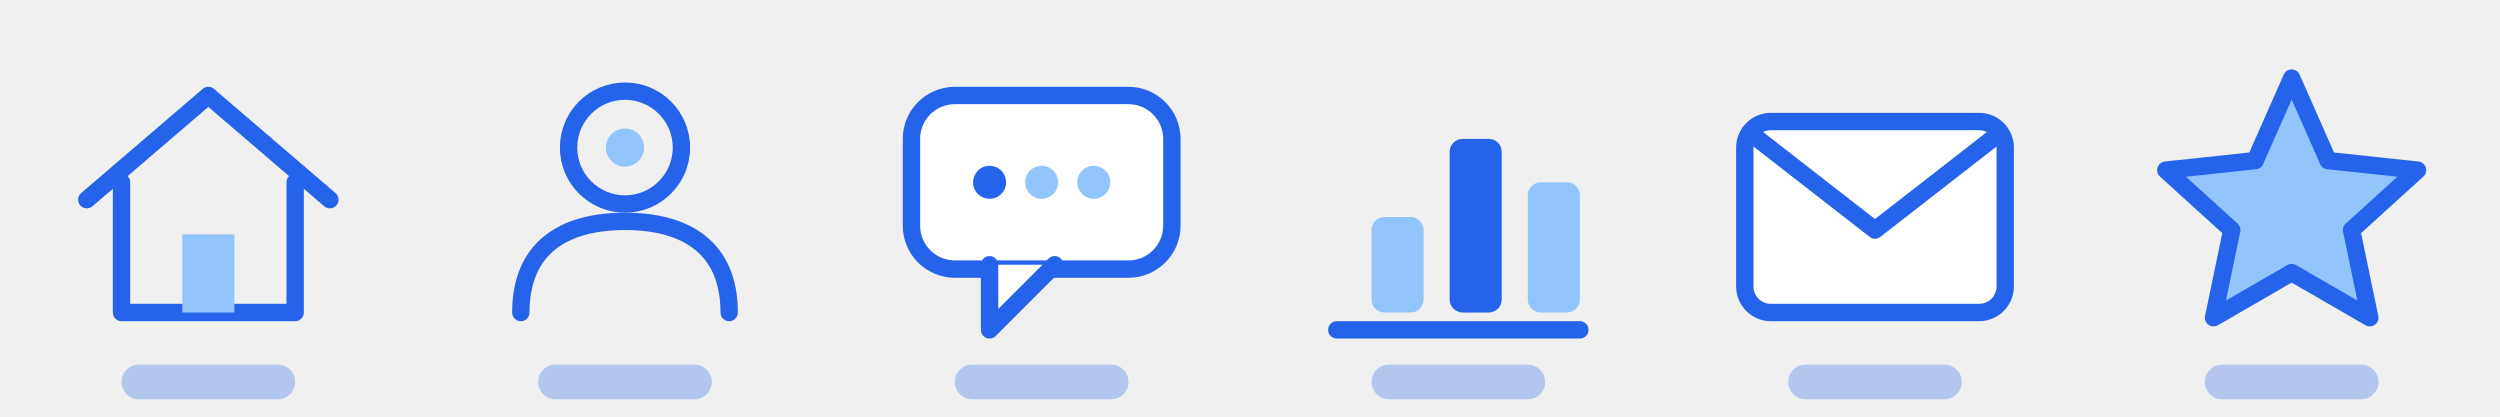
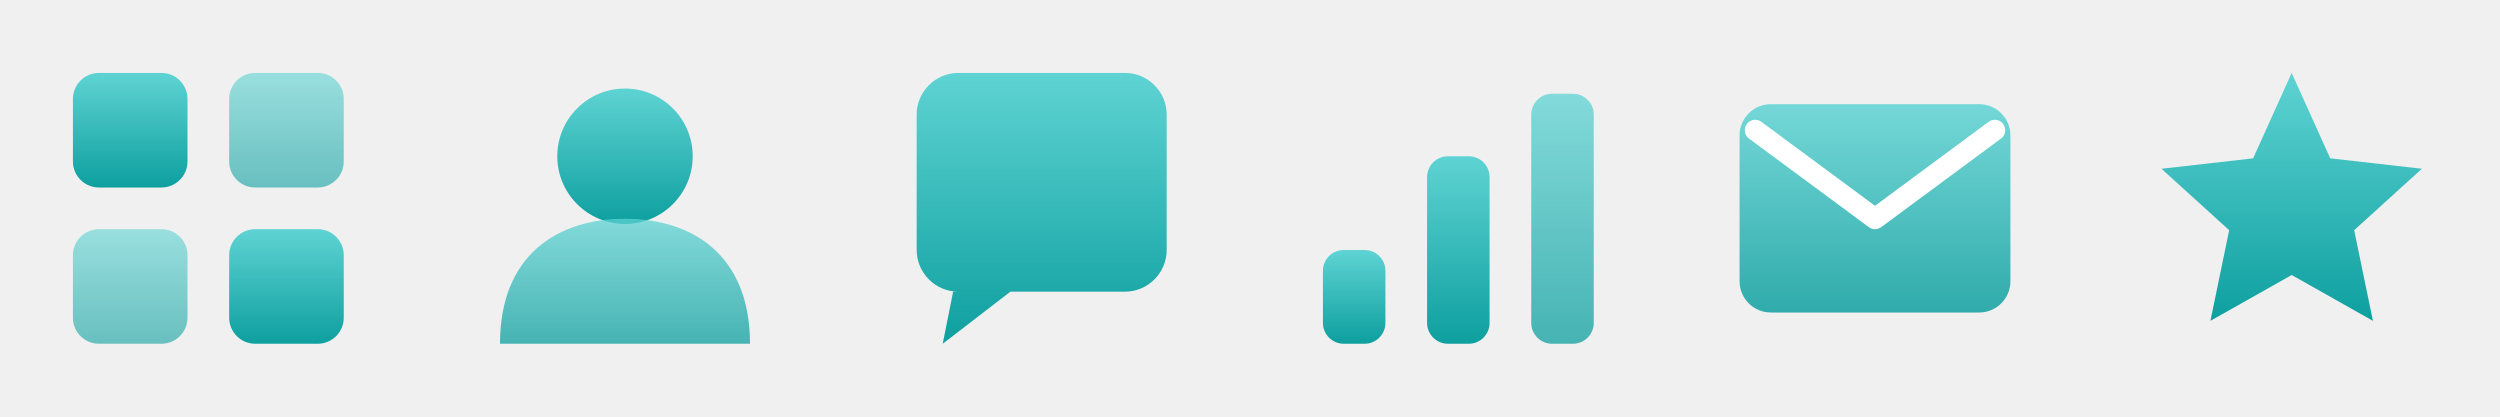
- <svg xmlns="http://www.w3.org/2000/svg" width="288" height="48" viewBox="0 0 288 48">
-   <g transform="translate(0,0)">
-     <g fill="none" stroke="#2563EB" stroke-width="2" stroke-linecap="round" stroke-linejoin="round">
-       <path d="M10,23 L24,11 L38,23" />
-       <path d="M14,21 L14,36 L34,36 L34,21" />
-     </g>
-     <rect x="21" y="27" width="6" height="9" fill="#93C5FD" />
-     <rect x="14" y="42" width="20" height="4" rx="2" fill="#2563EB" opacity="0.3" />
+ <svg xmlns="http://www.w3.org/2000/svg" width="240" height="40" viewBox="0 0 240 40">
+   <defs>
+     <linearGradient id="gTab" x1="0" y1="0" x2="0" y2="1">
+       <stop offset="0" stop-color="#5FD3D3" />
+       <stop offset="1" stop-color="#0E9F9F" />
+     </linearGradient>
+   </defs>
+   <g transform="translate(0,0)" fill="url(#gTab)">
+     <rect x="7" y="7" width="11" height="11" rx="2.5" />
+     <rect x="22" y="7" width="11" height="11" rx="2.5" opacity="0.6" />
+     <rect x="7" y="22" width="11" height="11" rx="2.5" opacity="0.6" />
+     <rect x="22" y="22" width="11" height="11" rx="2.5" />
  </g>
-   <g transform="translate(48,0)">
-     <g fill="none" stroke="#2563EB" stroke-width="2" stroke-linecap="round" stroke-linejoin="round">
-       <circle cx="24" cy="17" r="6.5" />
-       <path d="M12,36 C12,28.5 17,25.5 24,25.5 C31,25.5 36,28.5 36,36" />
-     </g>
-     <circle cx="24" cy="17" r="2.2" fill="#93C5FD" />
-     <rect x="14" y="42" width="20" height="4" rx="2" fill="#2563EB" opacity="0.3" />
+   <g transform="translate(40,0)">
+     <circle cx="20" cy="15" r="6.5" fill="url(#gTab)" />
+     <path d="M8,33 C8,24.5 13.5,21 20,21 C26.5,21 32,24.5 32,33 Z" fill="url(#gTab)" opacity="0.75" />
  </g>
-   <g transform="translate(96,0)">
-     <rect x="9" y="11" width="30" height="20" rx="5" fill="#FFFFFF" stroke="#2563EB" stroke-width="2" />
-     <path d="M18,30.5 L18,38 L25.5,30.5" fill="#FFFFFF" stroke="#2563EB" stroke-width="2" stroke-linecap="round" stroke-linejoin="round" />
-     <circle cx="18" cy="21" r="1.9" fill="#2563EB" />
-     <circle cx="24" cy="21" r="1.9" fill="#93C5FD" />
-     <circle cx="30" cy="21" r="1.9" fill="#93C5FD" />
-     <rect x="14" y="42" width="20" height="4" rx="2" fill="#2563EB" opacity="0.3" />
+   <g transform="translate(80,0)">
+     <path d="M8,11 C8,8.8 9.8,7 12,7 L28,7 C30.2,7 32,8.8 32,11 L32,24 C32,26.2 30.2,28 28,28 L17,28 L10.5,33 L11.5,28 L12,28 C9.8,28 8,26.2 8,24 Z" fill="url(#gTab)" />
  </g>
-   <g transform="translate(144,0)">
-     <line x1="10" y1="38" x2="38" y2="38" stroke="#2563EB" stroke-width="2" stroke-linecap="round" />
-     <rect x="14" y="25" width="6" height="11" rx="1.5" fill="#93C5FD" />
-     <rect x="23" y="16" width="6" height="20" rx="1.5" fill="#2563EB" />
-     <rect x="32" y="21" width="6" height="15" rx="1.5" fill="#93C5FD" />
-     <rect x="14" y="42" width="20" height="4" rx="2" fill="#2563EB" opacity="0.3" />
+   <g transform="translate(120,0)" fill="url(#gTab)">
+     <rect x="7" y="24" width="6" height="9" rx="2" />
+     <rect x="17" y="15" width="6" height="18" rx="2" />
+     <rect x="27" y="9" width="6" height="24" rx="2" opacity="0.75" />
  </g>
-   <g transform="translate(192,0)">
-     <rect x="9" y="14" width="30" height="22" rx="3" fill="#FFFFFF" stroke="#2563EB" stroke-width="2" />
-     <path d="M10.5,16 L24,26.5 L37.5,16" fill="none" stroke="#2563EB" stroke-width="2" stroke-linecap="round" stroke-linejoin="round" />
-     <rect x="14" y="42" width="20" height="4" rx="2" fill="#2563EB" opacity="0.3" />
+   <g transform="translate(160,0)">
+     <rect x="7" y="10" width="26" height="20" rx="3" fill="url(#gTab)" opacity="0.85" />
+     <path d="M8.5,12.5 L20,21 L31.5,12.5" fill="none" stroke="#FFFFFF" stroke-width="2" stroke-linecap="round" stroke-linejoin="round" />
  </g>
-   <g transform="translate(240,0)">
-     <path d="M24,9 L28.2,18.5 L38.5,19.6 L30.9,26.5 L33,36.6 L24,31.4 L15,36.6 L17.1,26.5 L9.5,19.6 L19.8,18.5 Z" fill="#93C5FD" stroke="#2563EB" stroke-width="2" stroke-linejoin="round" />
-     <rect x="14" y="42" width="20" height="4" rx="2" fill="#2563EB" opacity="0.3" />
+   <g transform="translate(200,0)">
+     <path d="M20,7 L23.7,15.2 L32.5,16.2 L26,22.1 L27.8,30.8 L20,26.4 L12.2,30.8 L14,22.1 L7.5,16.2 L16.3,15.2 Z" fill="url(#gTab)" />
  </g>
</svg>
